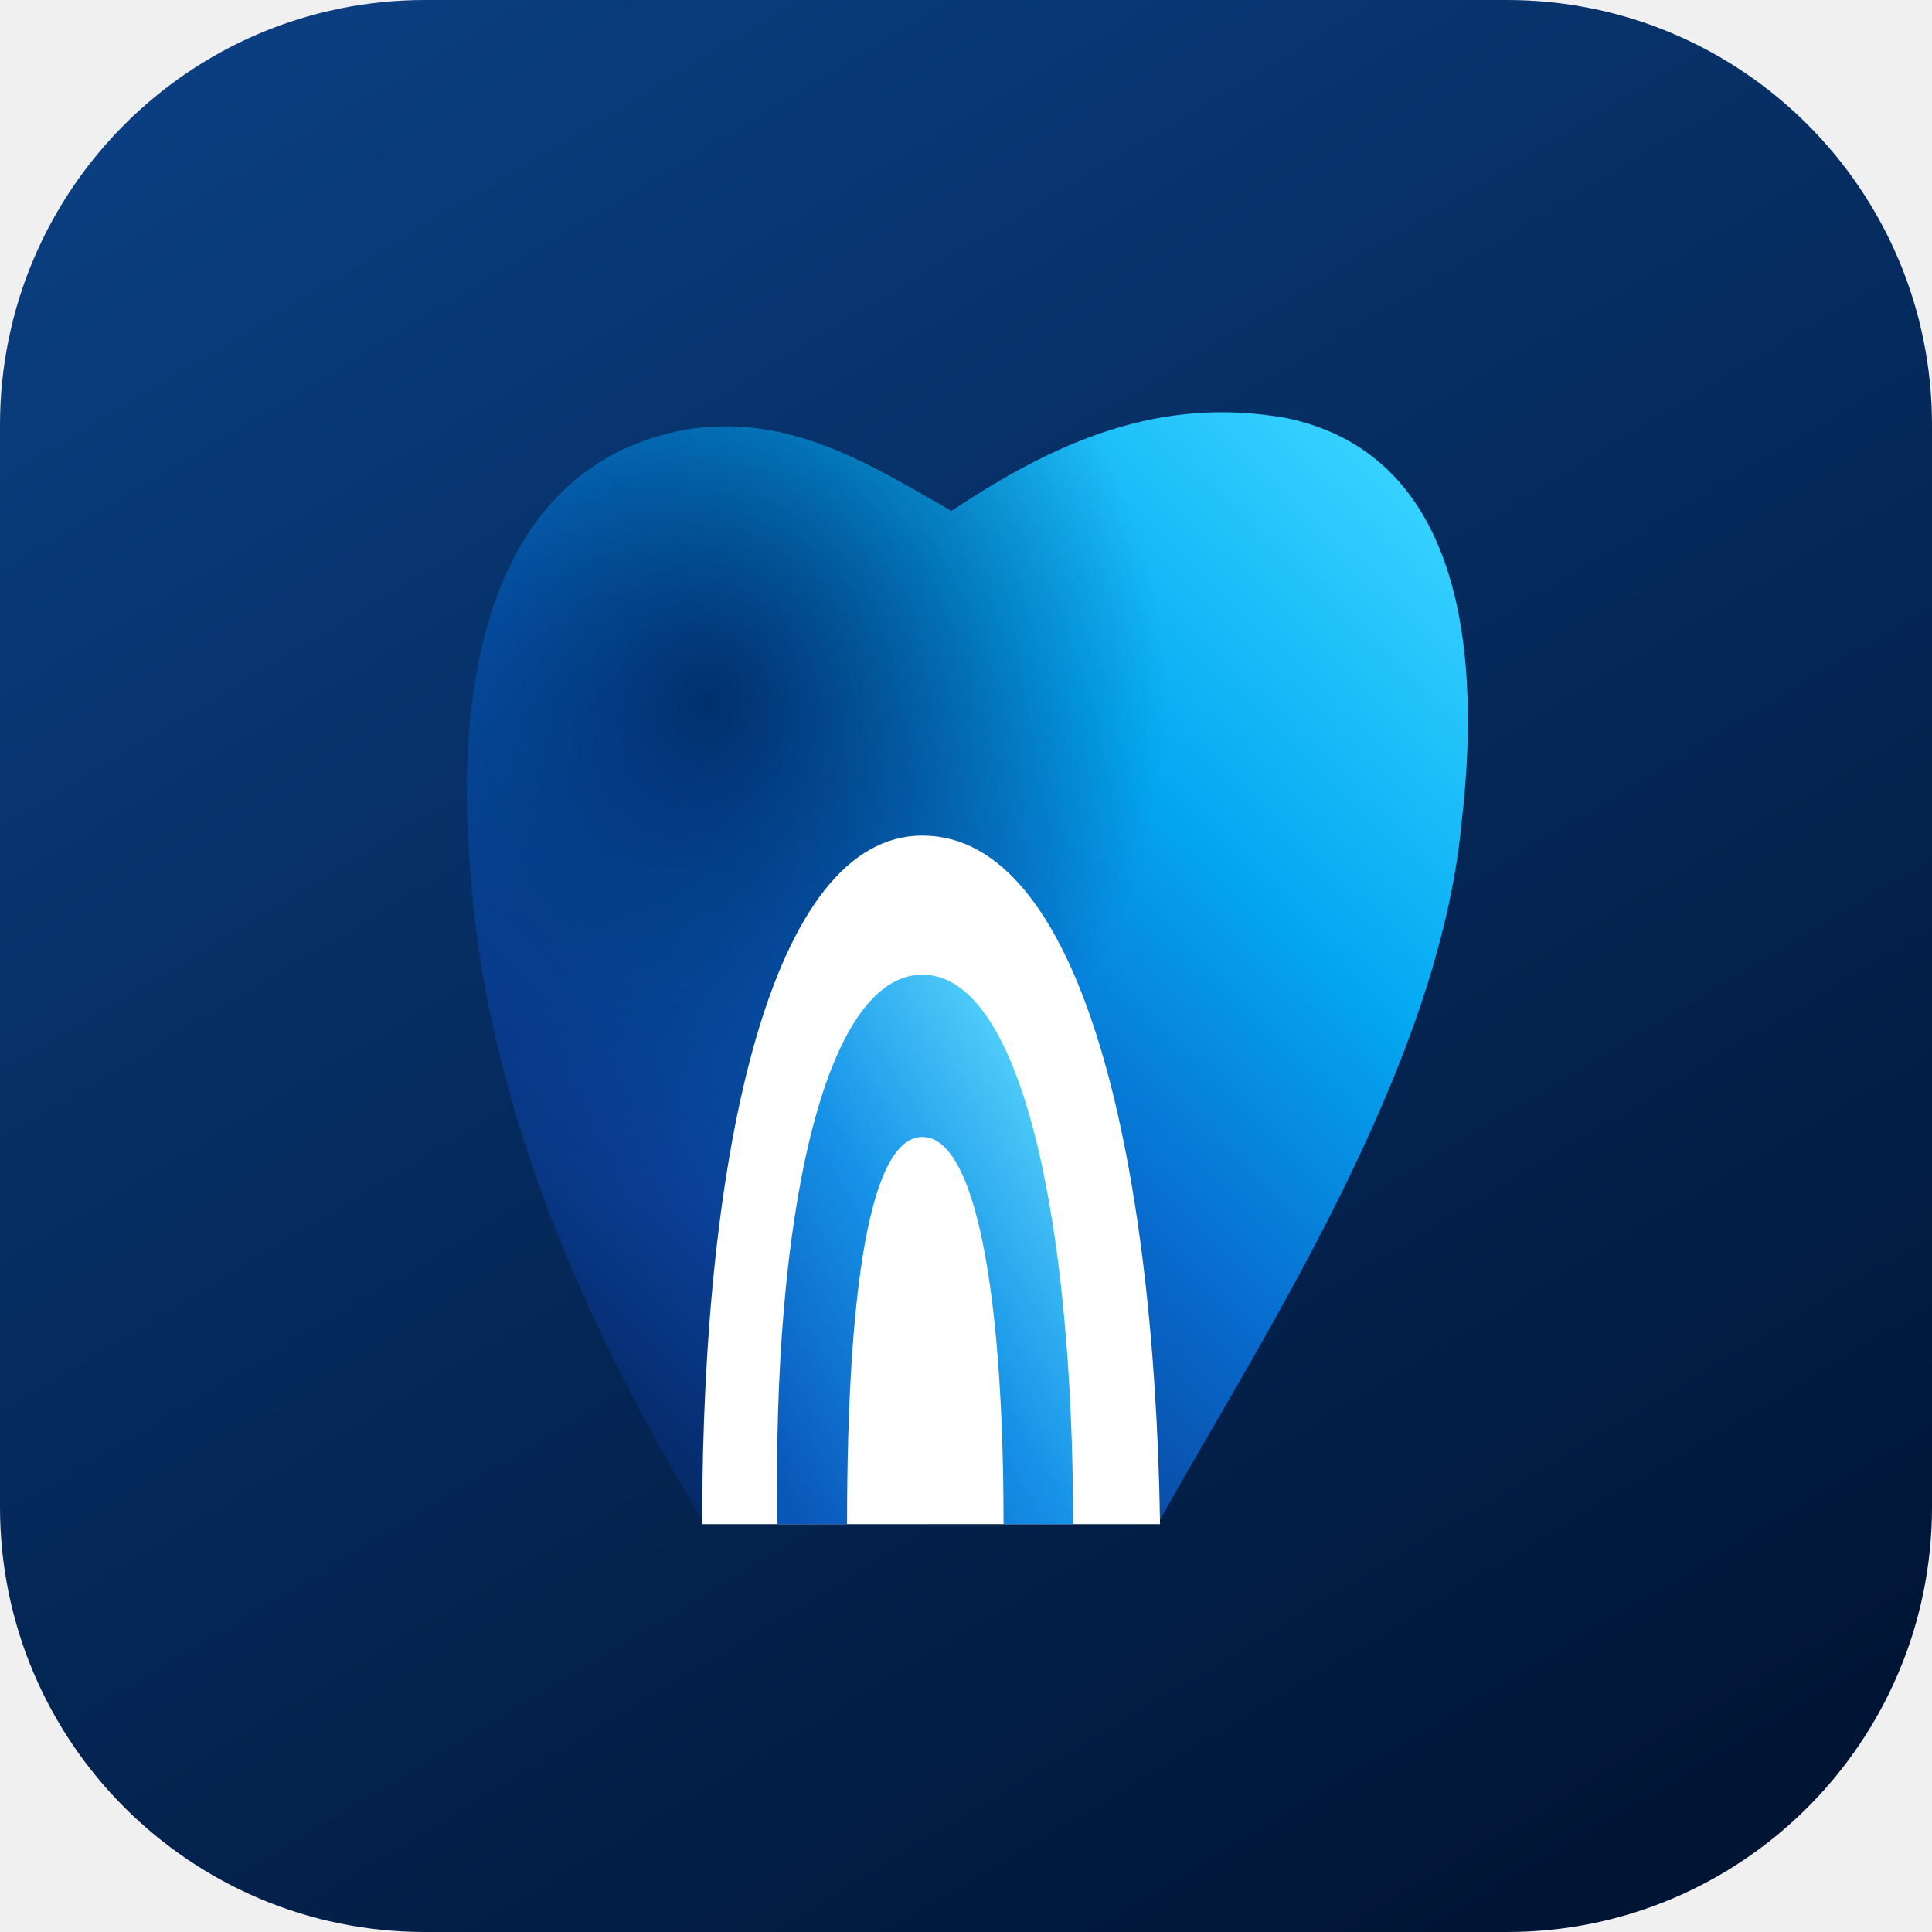
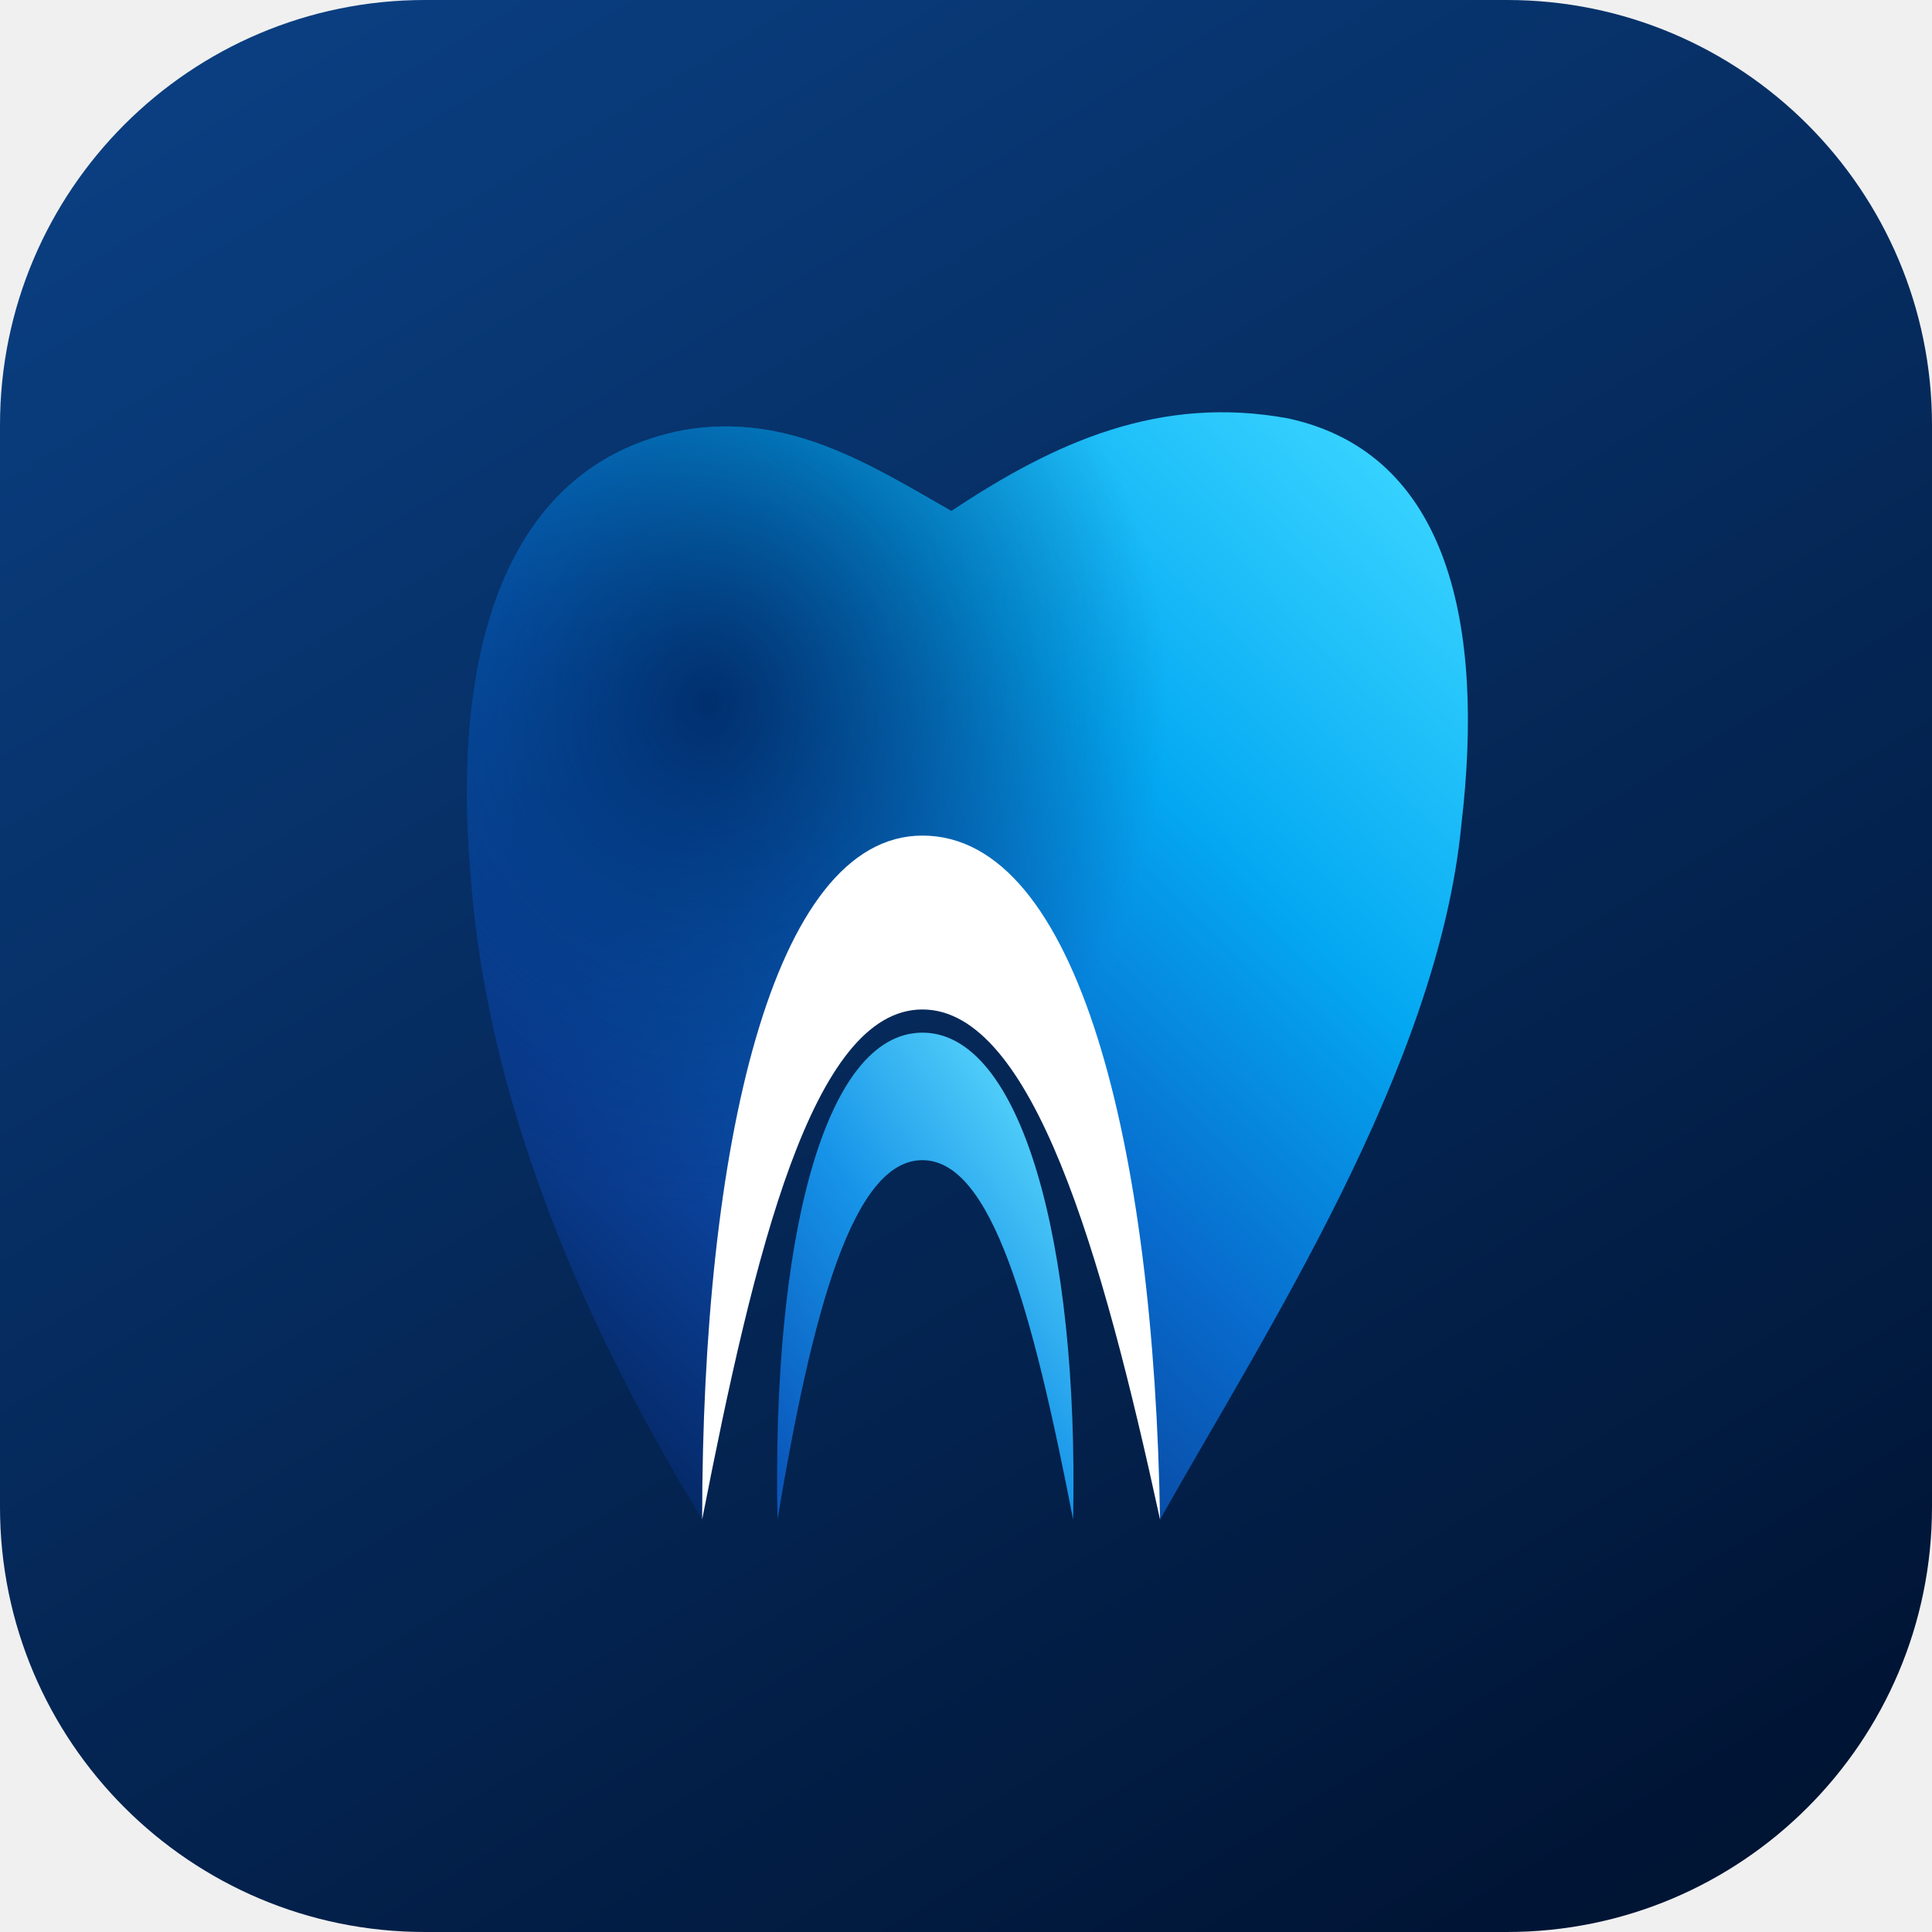
<svg xmlns="http://www.w3.org/2000/svg" viewBox="0 0 64 64">
  <defs>
    <linearGradient id="ic-f" x1="0.2" y1="0" x2="0.8" y2="1">
      <stop offset="0" stop-color="#0A3E80" />
      <stop offset="1" stop-color="#001434" />
    </linearGradient>
  </defs>
  <rect width="64" height="64" rx="14.08" fill="url(#ic-f)" />
  <g transform="translate(12.7 10.4) scale(0.384)">
    <defs>
      <linearGradient id="ic-c" x1="0.92" y1="0.04" x2="0.12" y2="0.96">
        <stop offset="0" stop-color="#36D2FF" />
        <stop offset="0.3" stop-color="#04A9F2" />
        <stop offset="0.56" stop-color="#086BCD" />
        <stop offset="0.8" stop-color="#0A3F95" />
        <stop offset="1" stop-color="#04255F" />
      </linearGradient>
      <radialGradient id="ic-s" cx="0.24" cy="0.26" r="0.46">
        <stop offset="0" stop-color="#00225B" stop-opacity="0.85" />
        <stop offset="1" stop-color="#00225B" stop-opacity="0" />
      </radialGradient>
      <linearGradient id="ic-a" x1="0.9" y1="0.1" x2="0.1" y2="1">
        <stop offset="0" stop-color="#5AD8FC" />
        <stop offset="0.5" stop-color="#1693E8" />
        <stop offset="1" stop-color="#0A57BA" />
      </linearGradient>
    </defs>
-     <path fill="url(#ic-c)" d="M27.5 104 C19 90 9 70 7.5 48 C6 30 10 13 26 10 C35 8.5 42 13 49 17 C58 11 67 7 78 9 C92 12 95 27 93 44 C91 65 76 88 67 104 Z" />
-     <path fill="url(#ic-s)" d="M27.5 104 C19 90 9 70 7.5 48 C6 30 10 13 26 10 C35 8.5 42 13 49 17 C58 11 67 7 78 9 C92 12 95 27 93 44 C91 65 76 88 67 104 Z" />
-     <path fill="#FFFFFF" d="M27.5 104.4 C27.5 72 33.5 45 46.5 45 C60 45 66.5 72 67 104.4 Z" />
-     <path fill="url(#ic-a)" d="M34 104.4 C33.5 78 38 57 46.5 57 C55 57 59.5 78 59.5 104.4 L53.5 104.4 C53.5 84 51 71 46.5 71 C42 71 40 84 40 104.4 Z" />
+     <path fill="url(#ic-c)" d="M27.5 104 C19 90 9 70 7.5 48 C6 30 10 13 26 10 C35 8.5 42 13 49 17 C58 11 67 7 78 9 C92 12 95 27 93 44 C91 65 76 88 67 104 C64 75 59 48 46.5 48 C34 48 29 75 27.5 104 Z" />
+     <path fill="url(#ic-s)" d="M27.5 104 C19 90 9 70 7.5 48 C6 30 10 13 26 10 C35 8.5 42 13 49 17 C58 11 67 7 78 9 C92 12 95 27 93 44 C91 65 76 88 67 104 C64 75 59 48 46.5 48 C34 48 29 75 27.5 104 Z" />
+     <path fill="#FFFFFF" d="M27.5 104 C27.5 72 33.5 45 46.5 45 C60 45 66.5 72 67 104 C62 81 56 60 46.5 60 C37 60 32 81 27.5 104 Z" />
+     <path fill="url(#ic-a)" d="M34 104 C33.5 80 38 62 46.5 62 C55 62 60 80 59.5 104 C56 86 52.5 73 46.5 73 C40.5 73 37 86 34 104 Z" />
  </g>
</svg>
